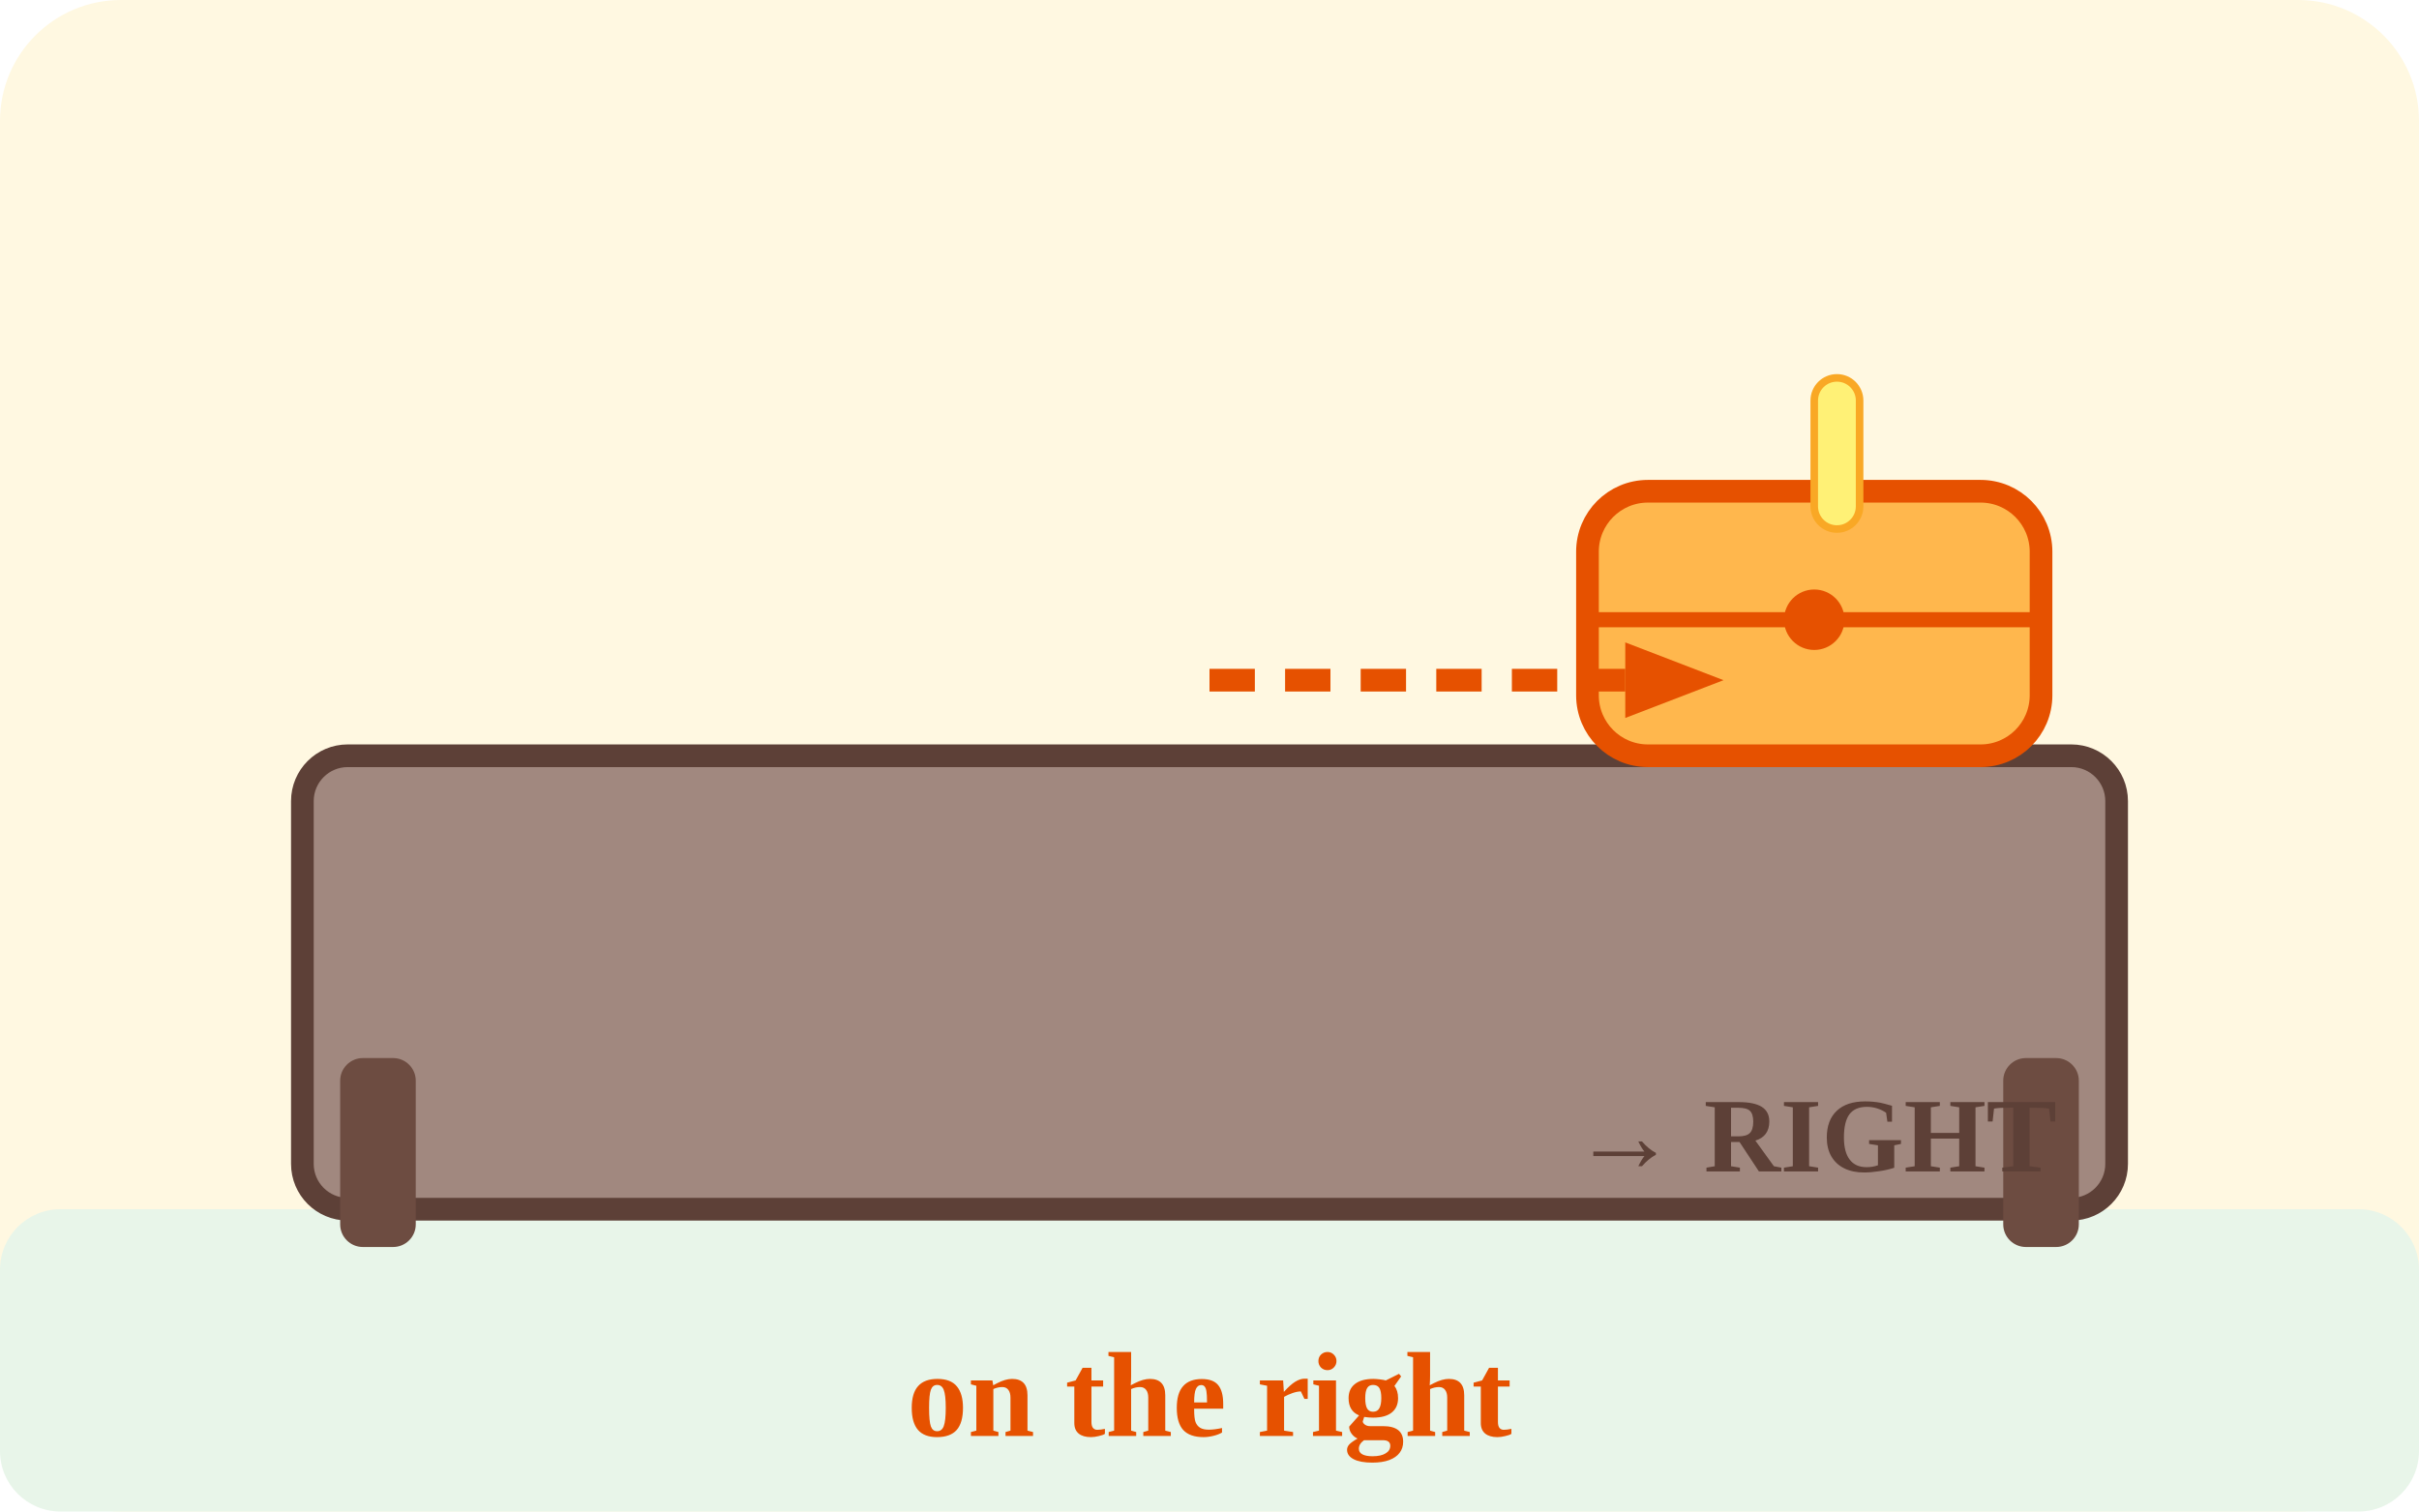
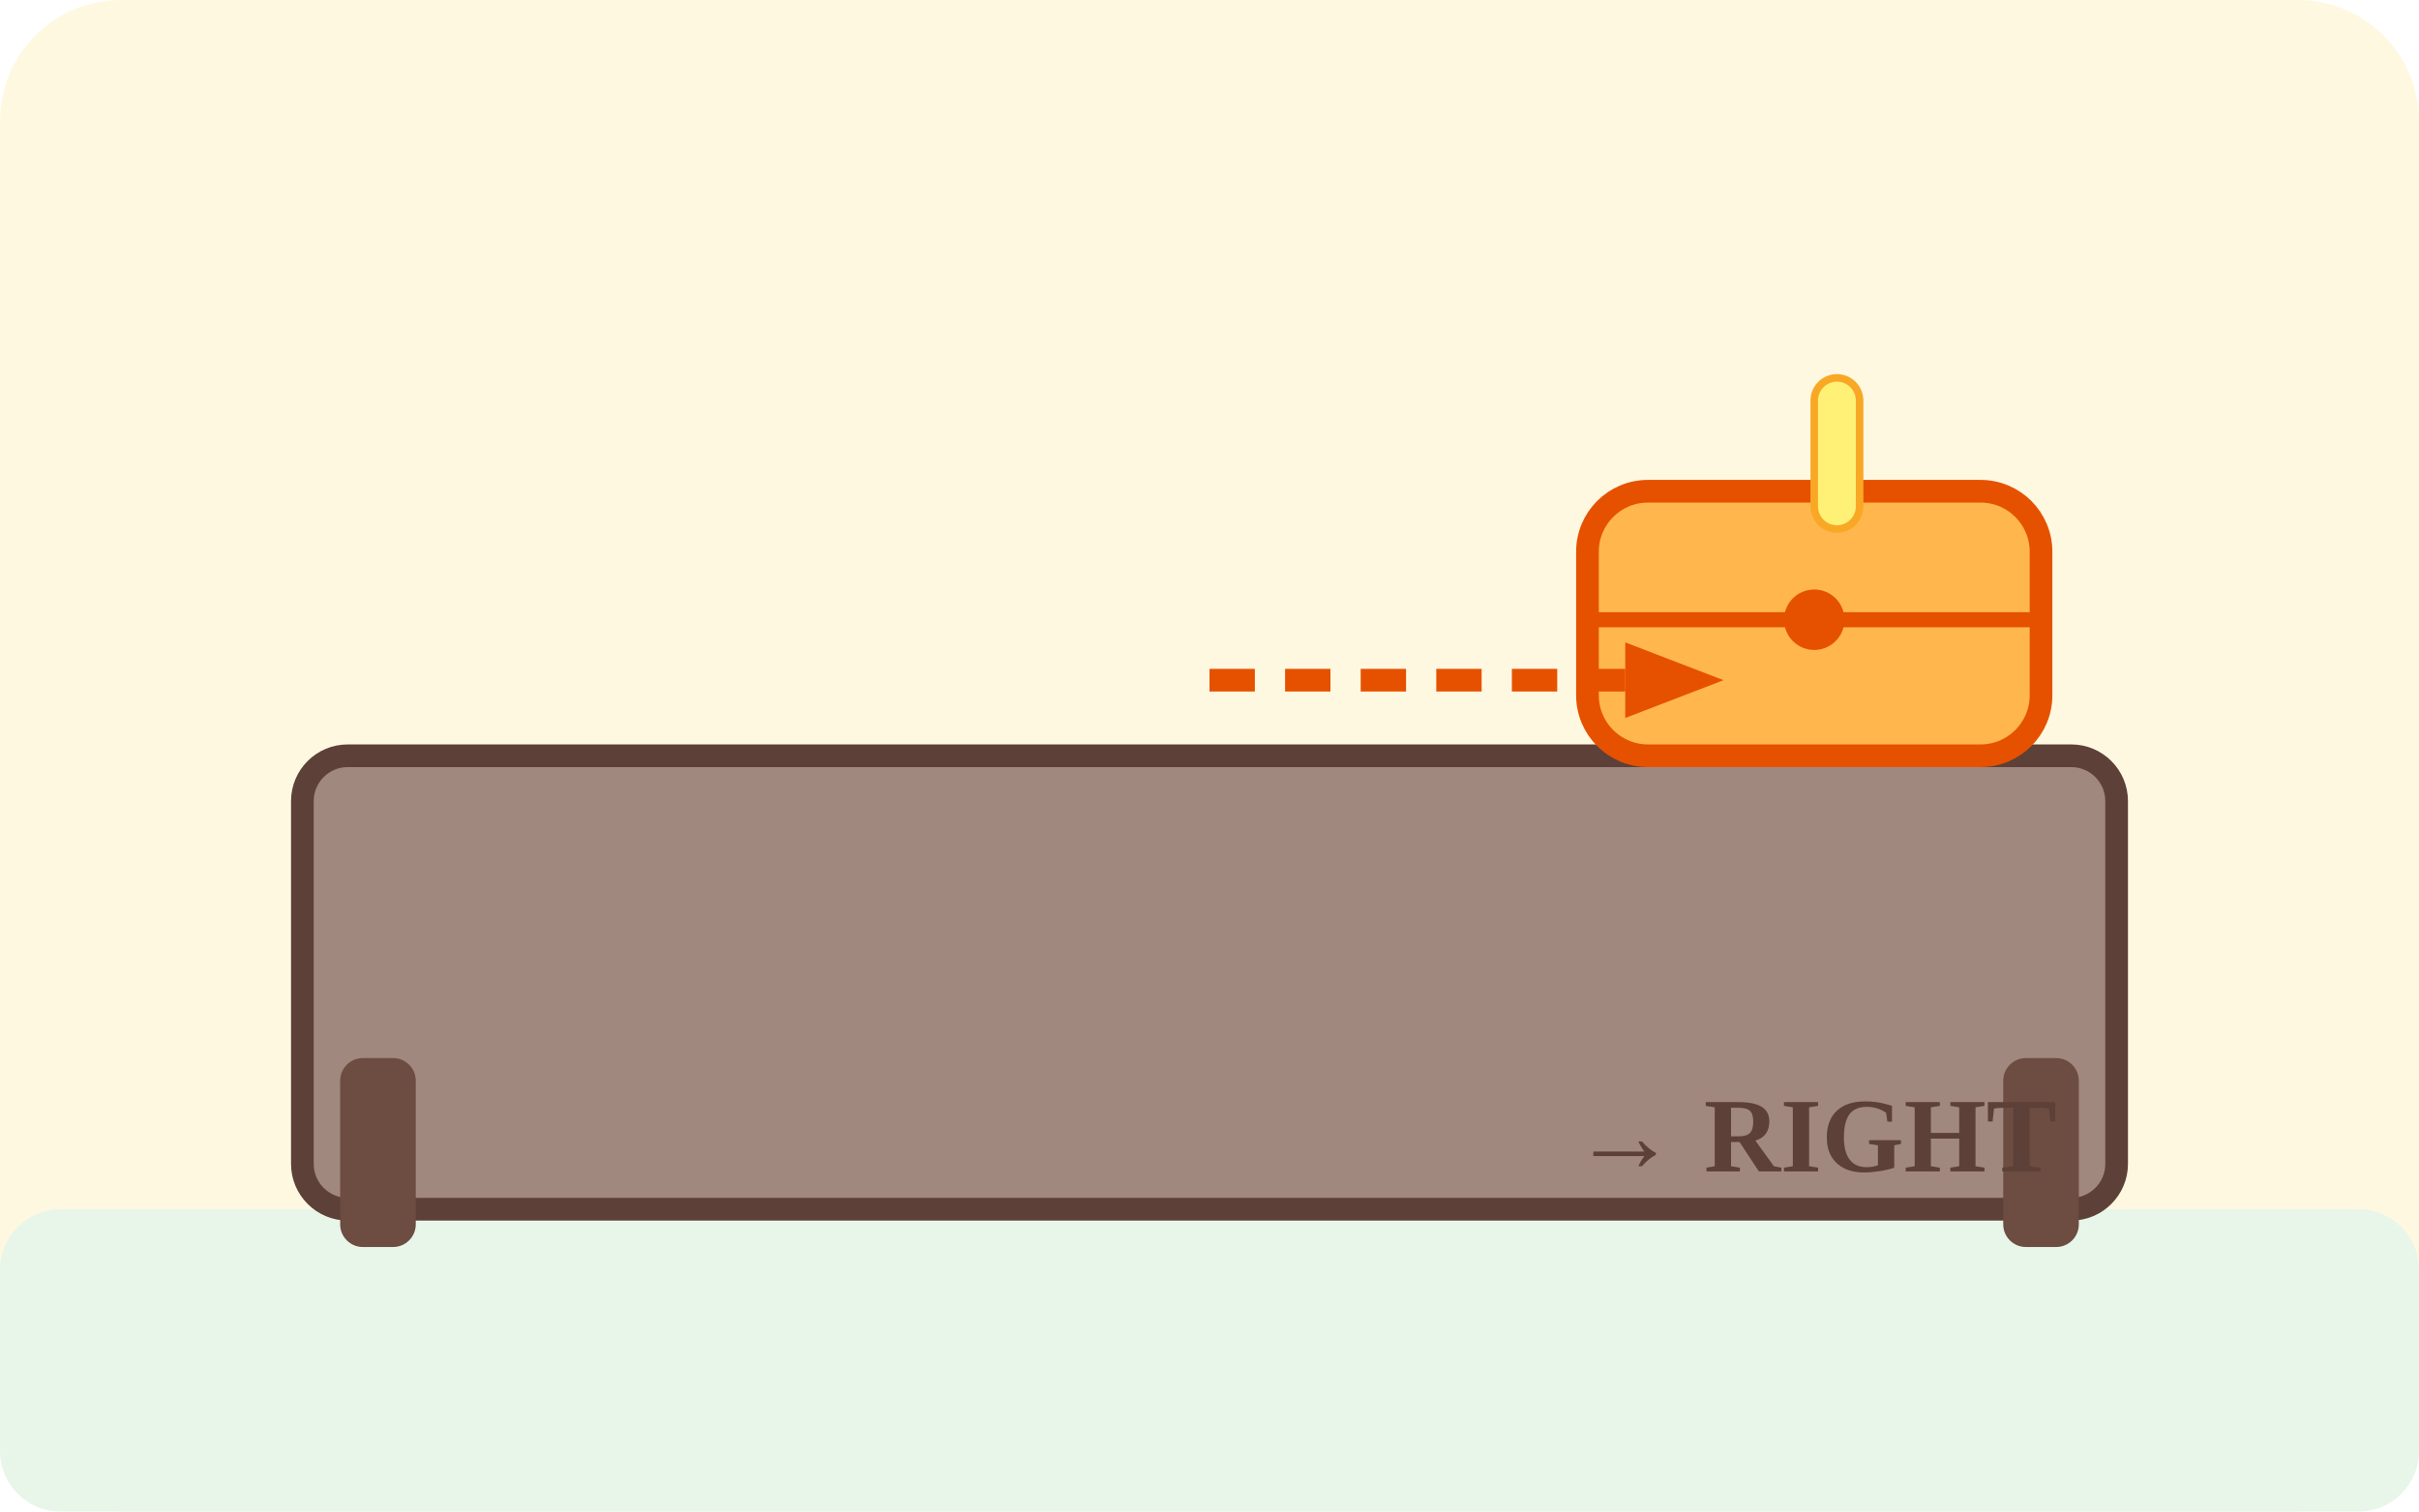
<svg xmlns="http://www.w3.org/2000/svg" viewBox="0 0 320 200" width="320" height="200">
  <rect width="320" height="200" rx="16" fill="#FFF8E1" />
  <rect x="0" y="160" width="320" height="40" rx="8" fill="#E8F5E9" />
  <rect x="40" y="100" width="240" height="60" rx="6" fill="#A1887F" stroke="#5D4037" stroke-width="3" />
  <rect x="45" y="140" width="10" height="25" rx="3" fill="#6D4C41" />
  <rect x="265" y="140" width="10" height="25" rx="3" fill="#6D4C41" />
  <rect x="210" y="65" width="60" height="35" rx="8" fill="#FFB74D" stroke="#E65100" stroke-width="3" />
  <line x1="210" y1="82" x2="270" y2="82" stroke="#E65100" stroke-width="2" />
  <circle cx="240" cy="82" r="4" fill="#E65100" />
  <rect x="240" y="50" width="6" height="20" rx="3" fill="#FFF176" stroke="#F9A825" stroke-width="1" />
  <line x1="160" y1="90" x2="215" y2="90" stroke="#E65100" stroke-width="3" stroke-dasharray="6,4" />
  <polygon points="215,85 228,90 215,95" fill="#E65100" />
  <text x="240" y="155" text-anchor="middle" font-size="14" font-weight="bold" fill="#5D4037">→ RIGHT</text>
-   <text x="160" y="190" text-anchor="middle" font-size="16" font-weight="bold" fill="#E65100">on the right</text>
</svg>
